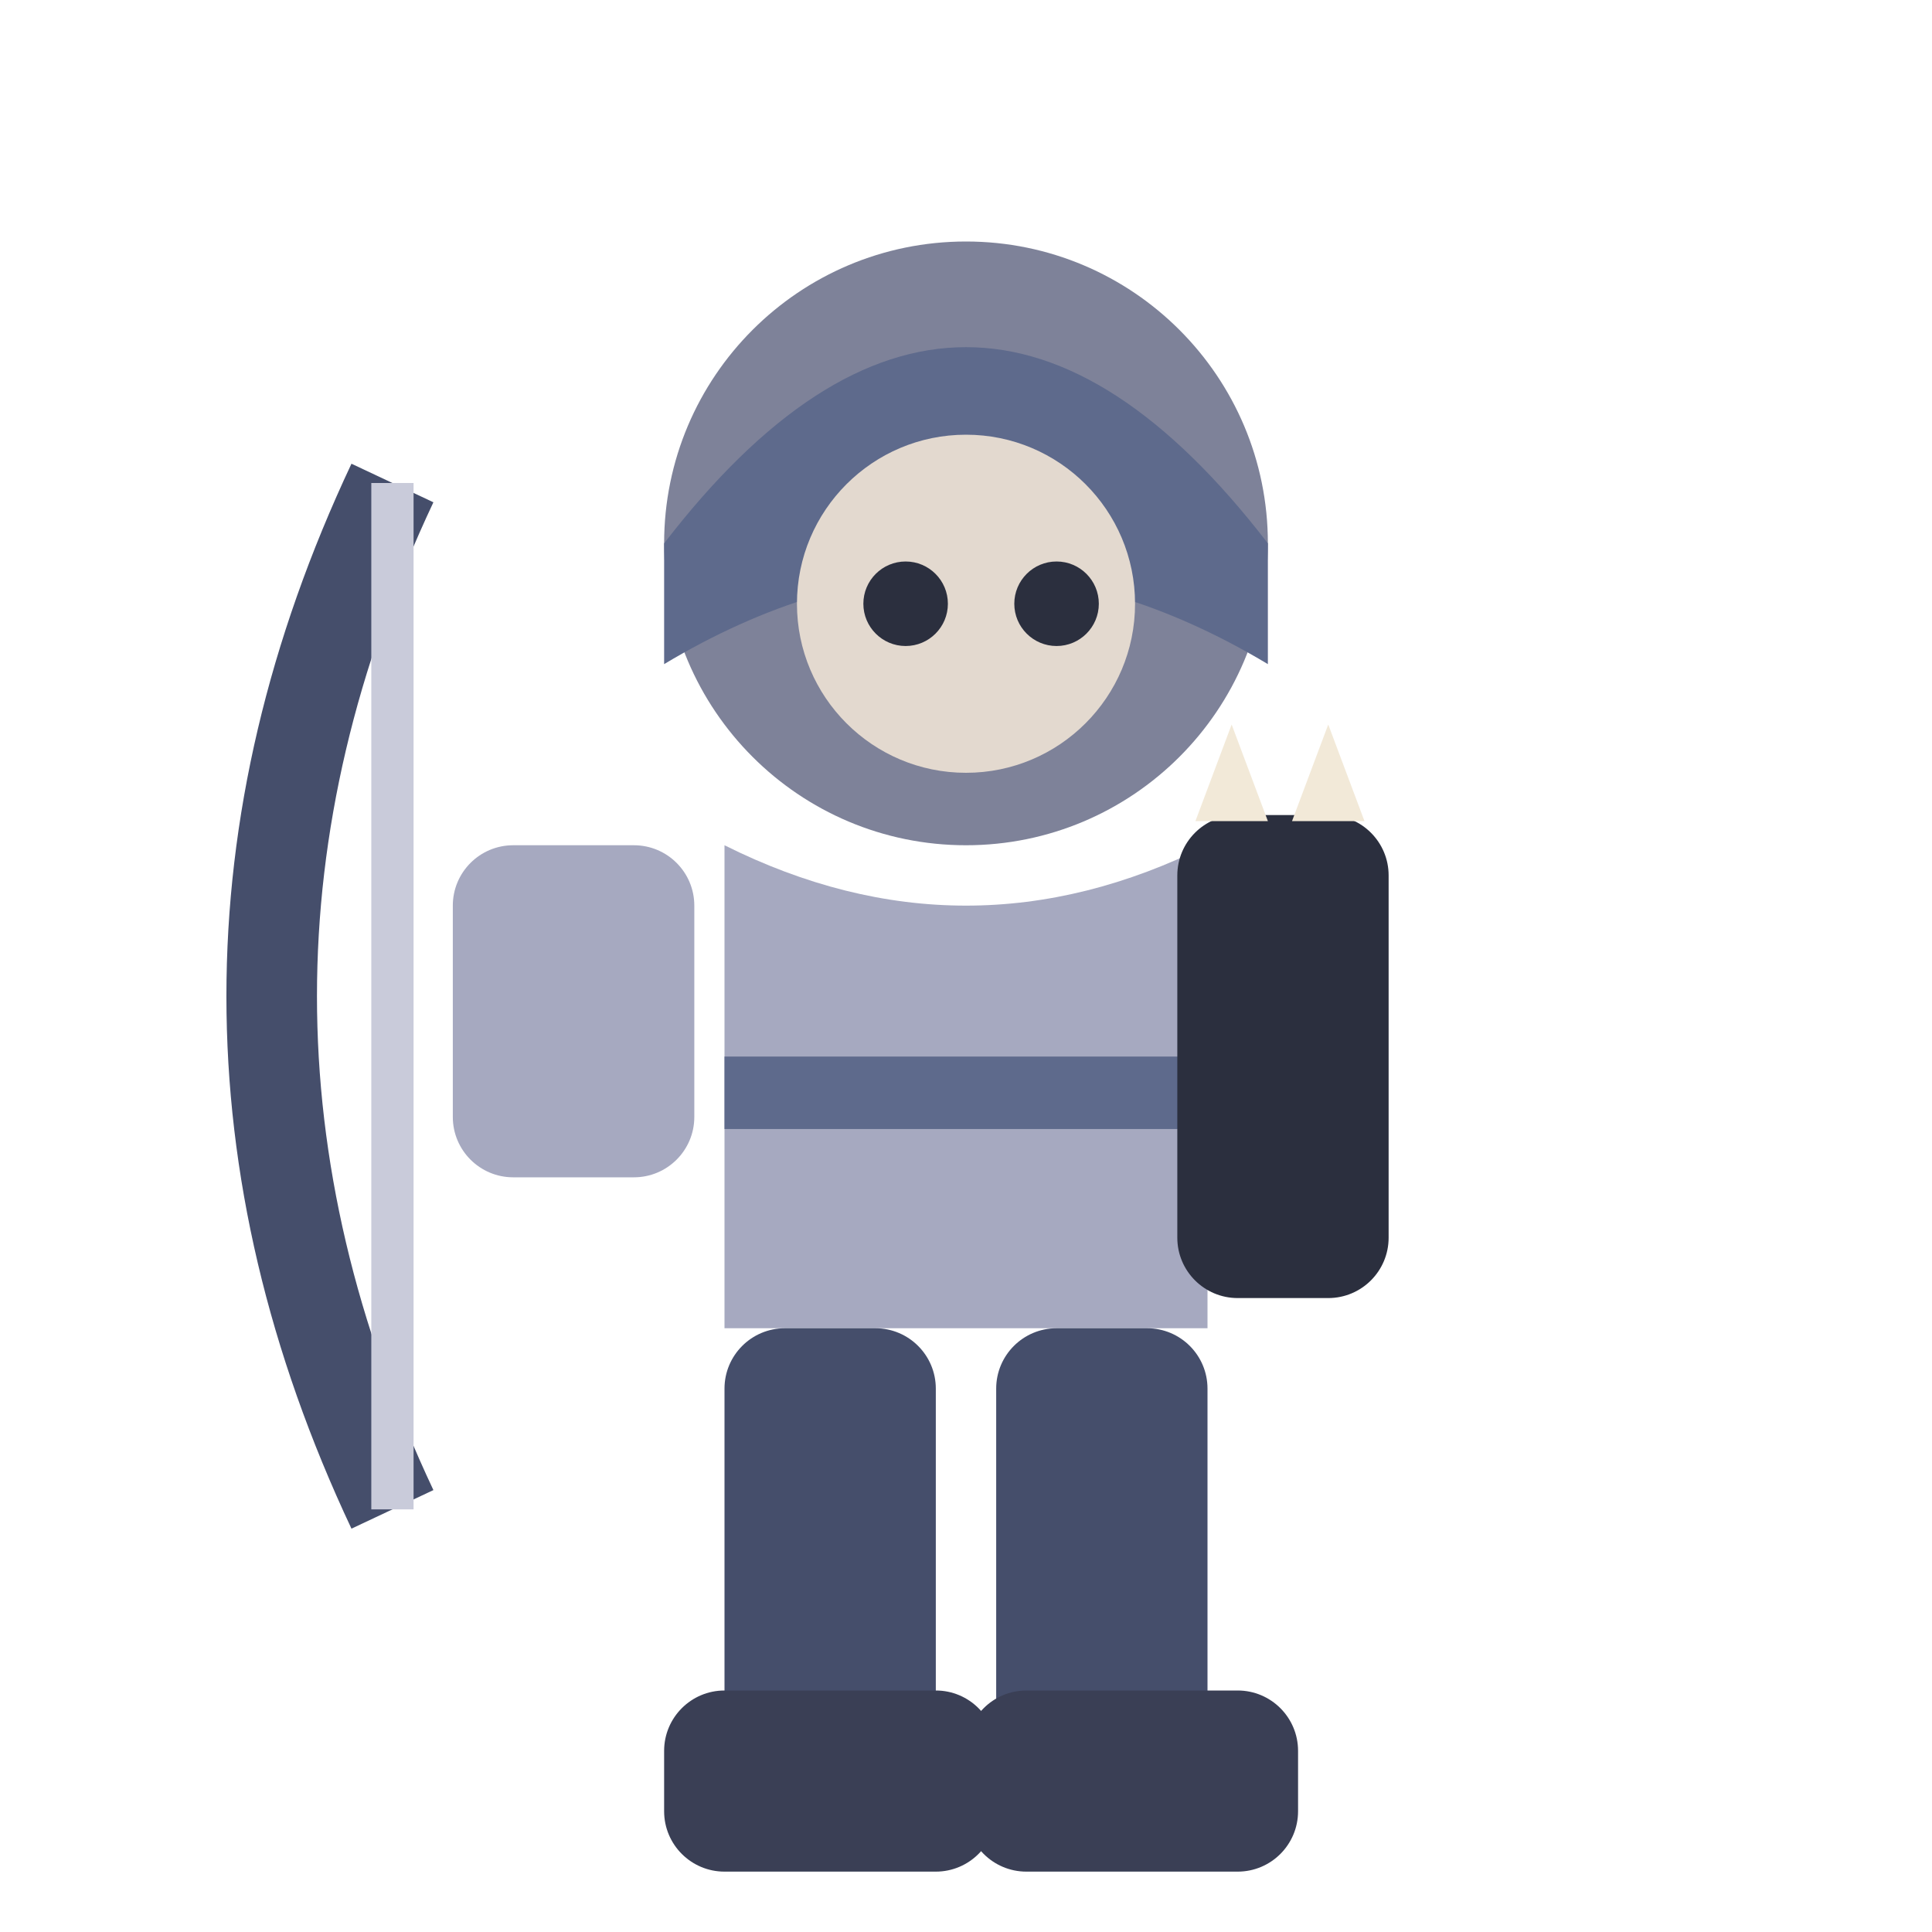
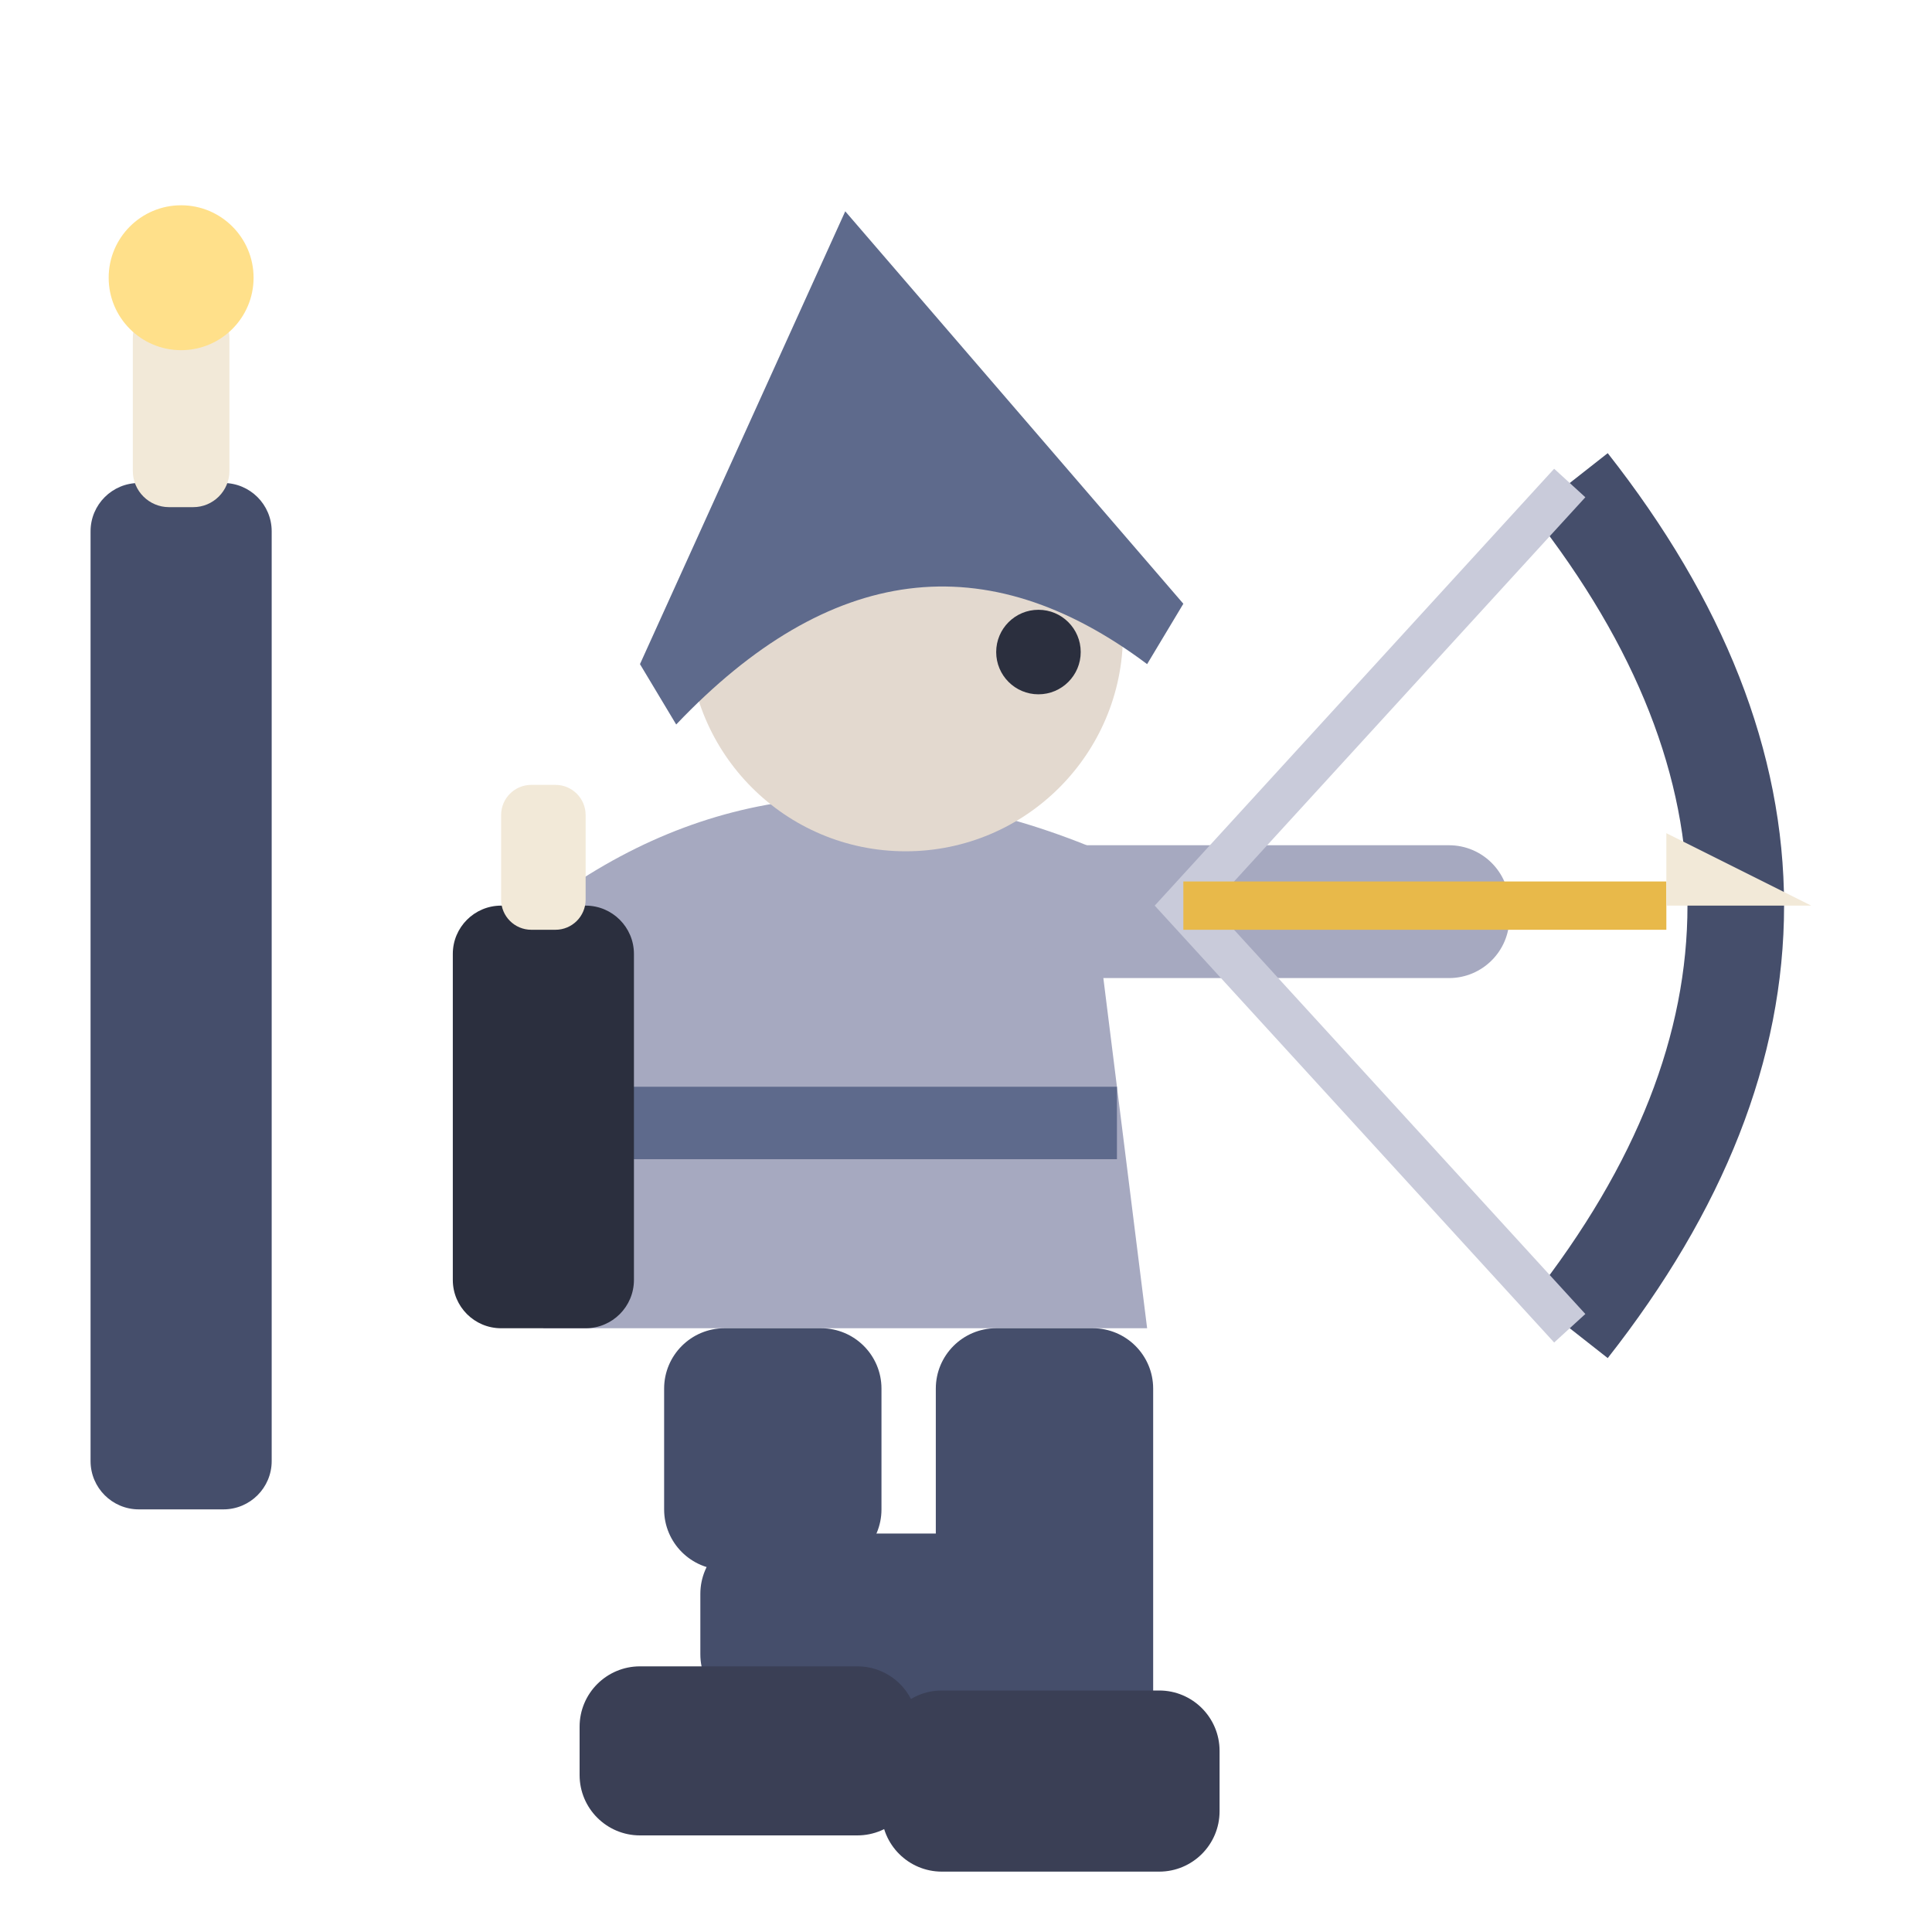
<svg xmlns="http://www.w3.org/2000/svg" viewBox="0 0 32 32">
-   <circle cx="16" cy="9" r="5" fill="#7E8299" />
-   <path d="M11,9 Q16,2.5 21,9 L21,11 Q16,8 11,11 Z" fill="#5E6A8C" />
-   <circle cx="16" cy="10" r="2.8" fill="#E3D9CF" />
-   <circle cx="15" cy="10" r="0.7" fill="#2B2F3E" />
-   <circle cx="17.5" cy="10" r="0.7" fill="#2B2F3E" />
-   <path d="M12,14 L12,22 L20,22 L20,14 Q16,16 12,14 Z" fill="#A6A9C0" />
-   <rect x="12" y="17.5" width="8" height="1.2" fill="#5E6A8C" />
-   <rect x="19.5" y="13.5" width="3.5" height="8" rx="1" fill="#2B2F3E" />
-   <path d="M20.4,12 L21,13.6 L19.8,13.6 Z" fill="#F2E9D8" />
-   <path d="M22,12 L22.6,13.6 L21.4,13.6 Z" fill="#F2E9D8" />
-   <rect x="7.5" y="14" width="4" height="5.5" rx="1" fill="#A6A9C0" />
-   <path d="M6.5,8 Q2.5,16.5 6.5,25" stroke="#454E6B" stroke-width="1.5" fill="none" />
-   <line x1="6.5" y1="8" x2="6.5" y2="25" stroke="#C9CBDA" stroke-width="0.7" />
-   <rect x="12" y="22" width="3.5" height="8" rx="1" fill="#454E6B" />
-   <rect x="16.5" y="22" width="3.5" height="8" rx="1" fill="#454E6B" />
-   <rect x="11" y="28" width="5.5" height="3" rx="1" fill="#3A3F55" />
-   <rect x="16" y="28" width="5.5" height="3" rx="1" fill="#3A3F55" />
+   <rect x="1.5" y="8" width="3" height="17" rx="0.8" fill="#454E6B" />
+   <rect x="2.2" y="5" width="1.6" height="3.4" rx="0.6" fill="#F2E9D8" />
+   <circle cx="3" cy="4.6" r="1.2" fill="#FFE08A" />
+   <path d="M9,15 Q13,12 18,14 L19,22 L9,22 Z" fill="#A6A9C0" />
+   <rect x="9.5" y="18" width="9" height="1.2" fill="#5E6A8C" />
+   <circle cx="15" cy="10.5" r="3.6" fill="#E3D9CF" />
+   <path d="M10.6,11 L14,3.5 L19.6,10 L19,11 Q15,8 11.2,12 Z" fill="#5E6A8C" />
+   <circle cx="17.2" cy="10.8" r="0.7" fill="#2B2F3E" />
+   <rect x="17" y="14" width="8" height="2.2" rx="1" fill="#A6A9C0" />
+   <path d="M26,8 Q31.5,15 26,22" stroke="#454E6B" stroke-width="1.6" fill="none" />
+   <path d="M26,8 L19.6,15 L26,22" stroke="#C9CBDA" stroke-width="0.7" fill="none" />
+   <rect x="19.6" y="14.6" width="8" height="0.8" fill="#E8B94A" />
+   <path d="M27.6,15 L30,15 L27.6,13.8 Z" fill="#F2E9D8" />
+   <rect x="7.5" y="15" width="3" height="7" rx="0.8" fill="#2B2F3E" />
+   <rect x="8.3" y="13" width="1.4" height="2.4" rx="0.5" fill="#F2E9D8" />
+   <rect x="11" y="22" width="3.6" height="4" rx="1" fill="#454E6B" />
+   <rect x="11.6" y="25.4" width="6.6" height="3" rx="1" fill="#454E6B" />
+   <rect x="15.5" y="22" width="3.6" height="8" rx="1" fill="#454E6B" />
+   <rect x="14.6" y="28" width="5.6" height="3" rx="1" fill="#3A3F55" />
+   <rect x="9.6" y="27.6" width="5.6" height="2.8" rx="1" fill="#3A3F55" />
</svg>
